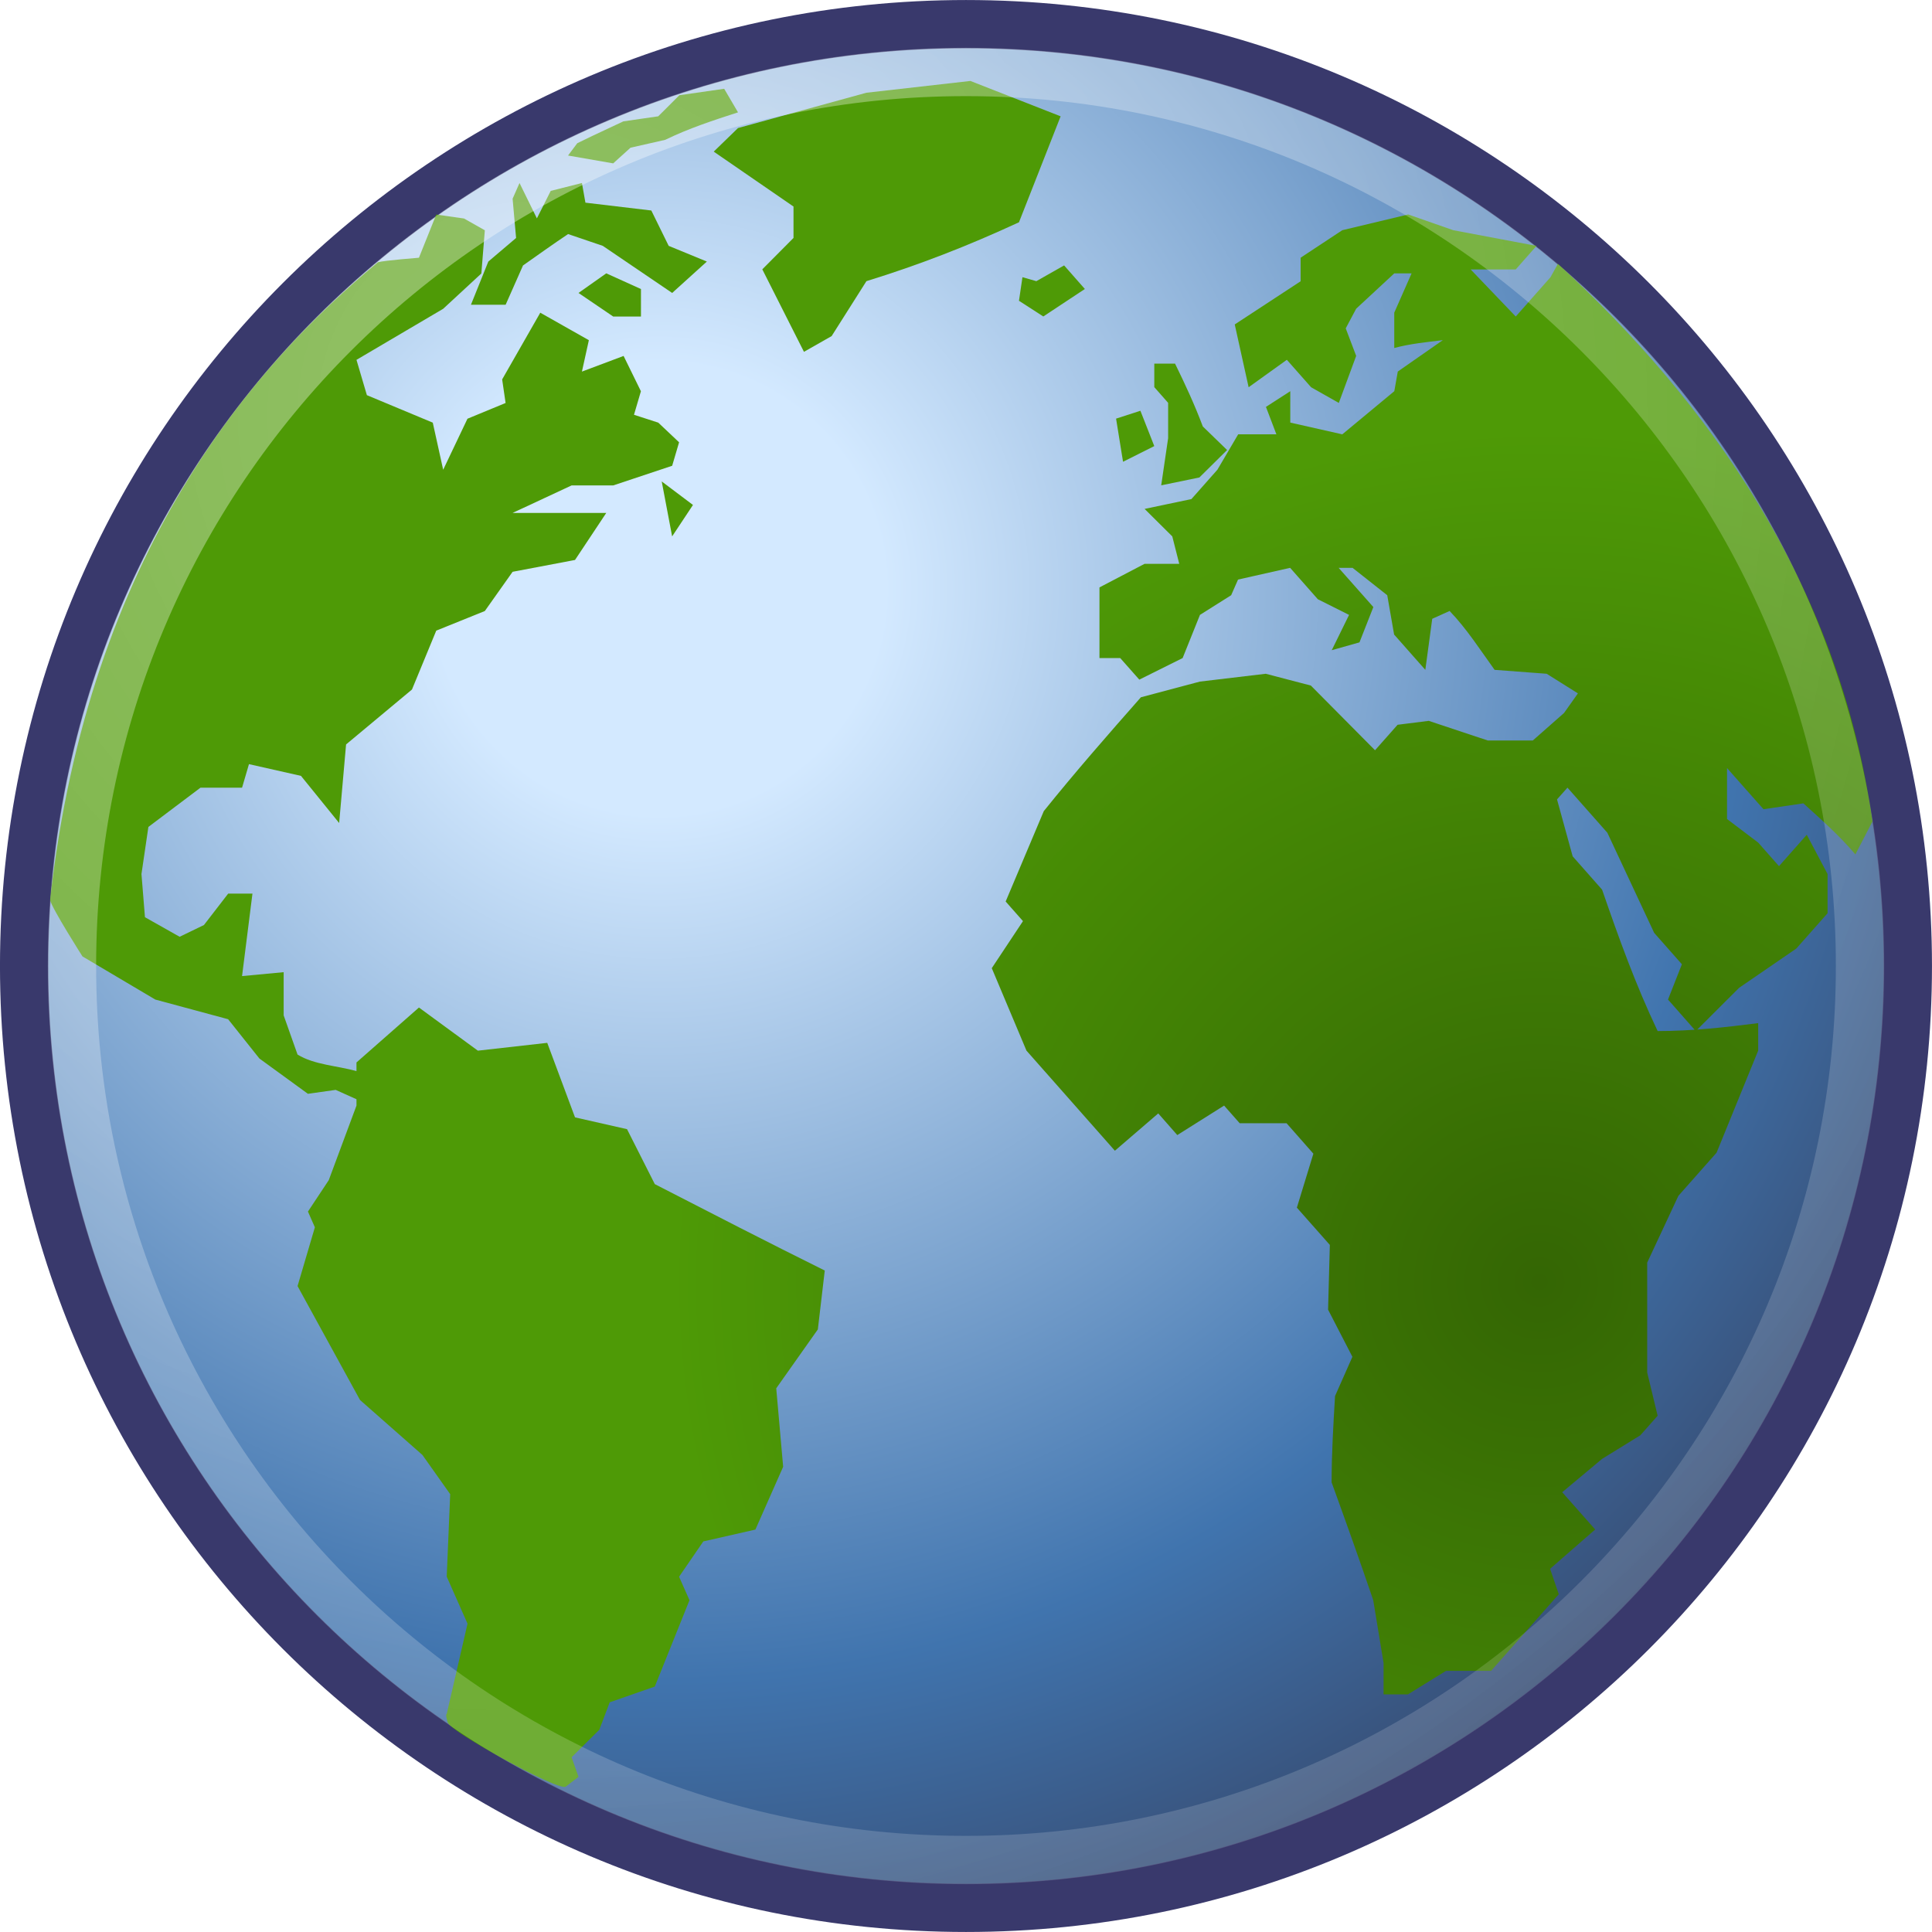
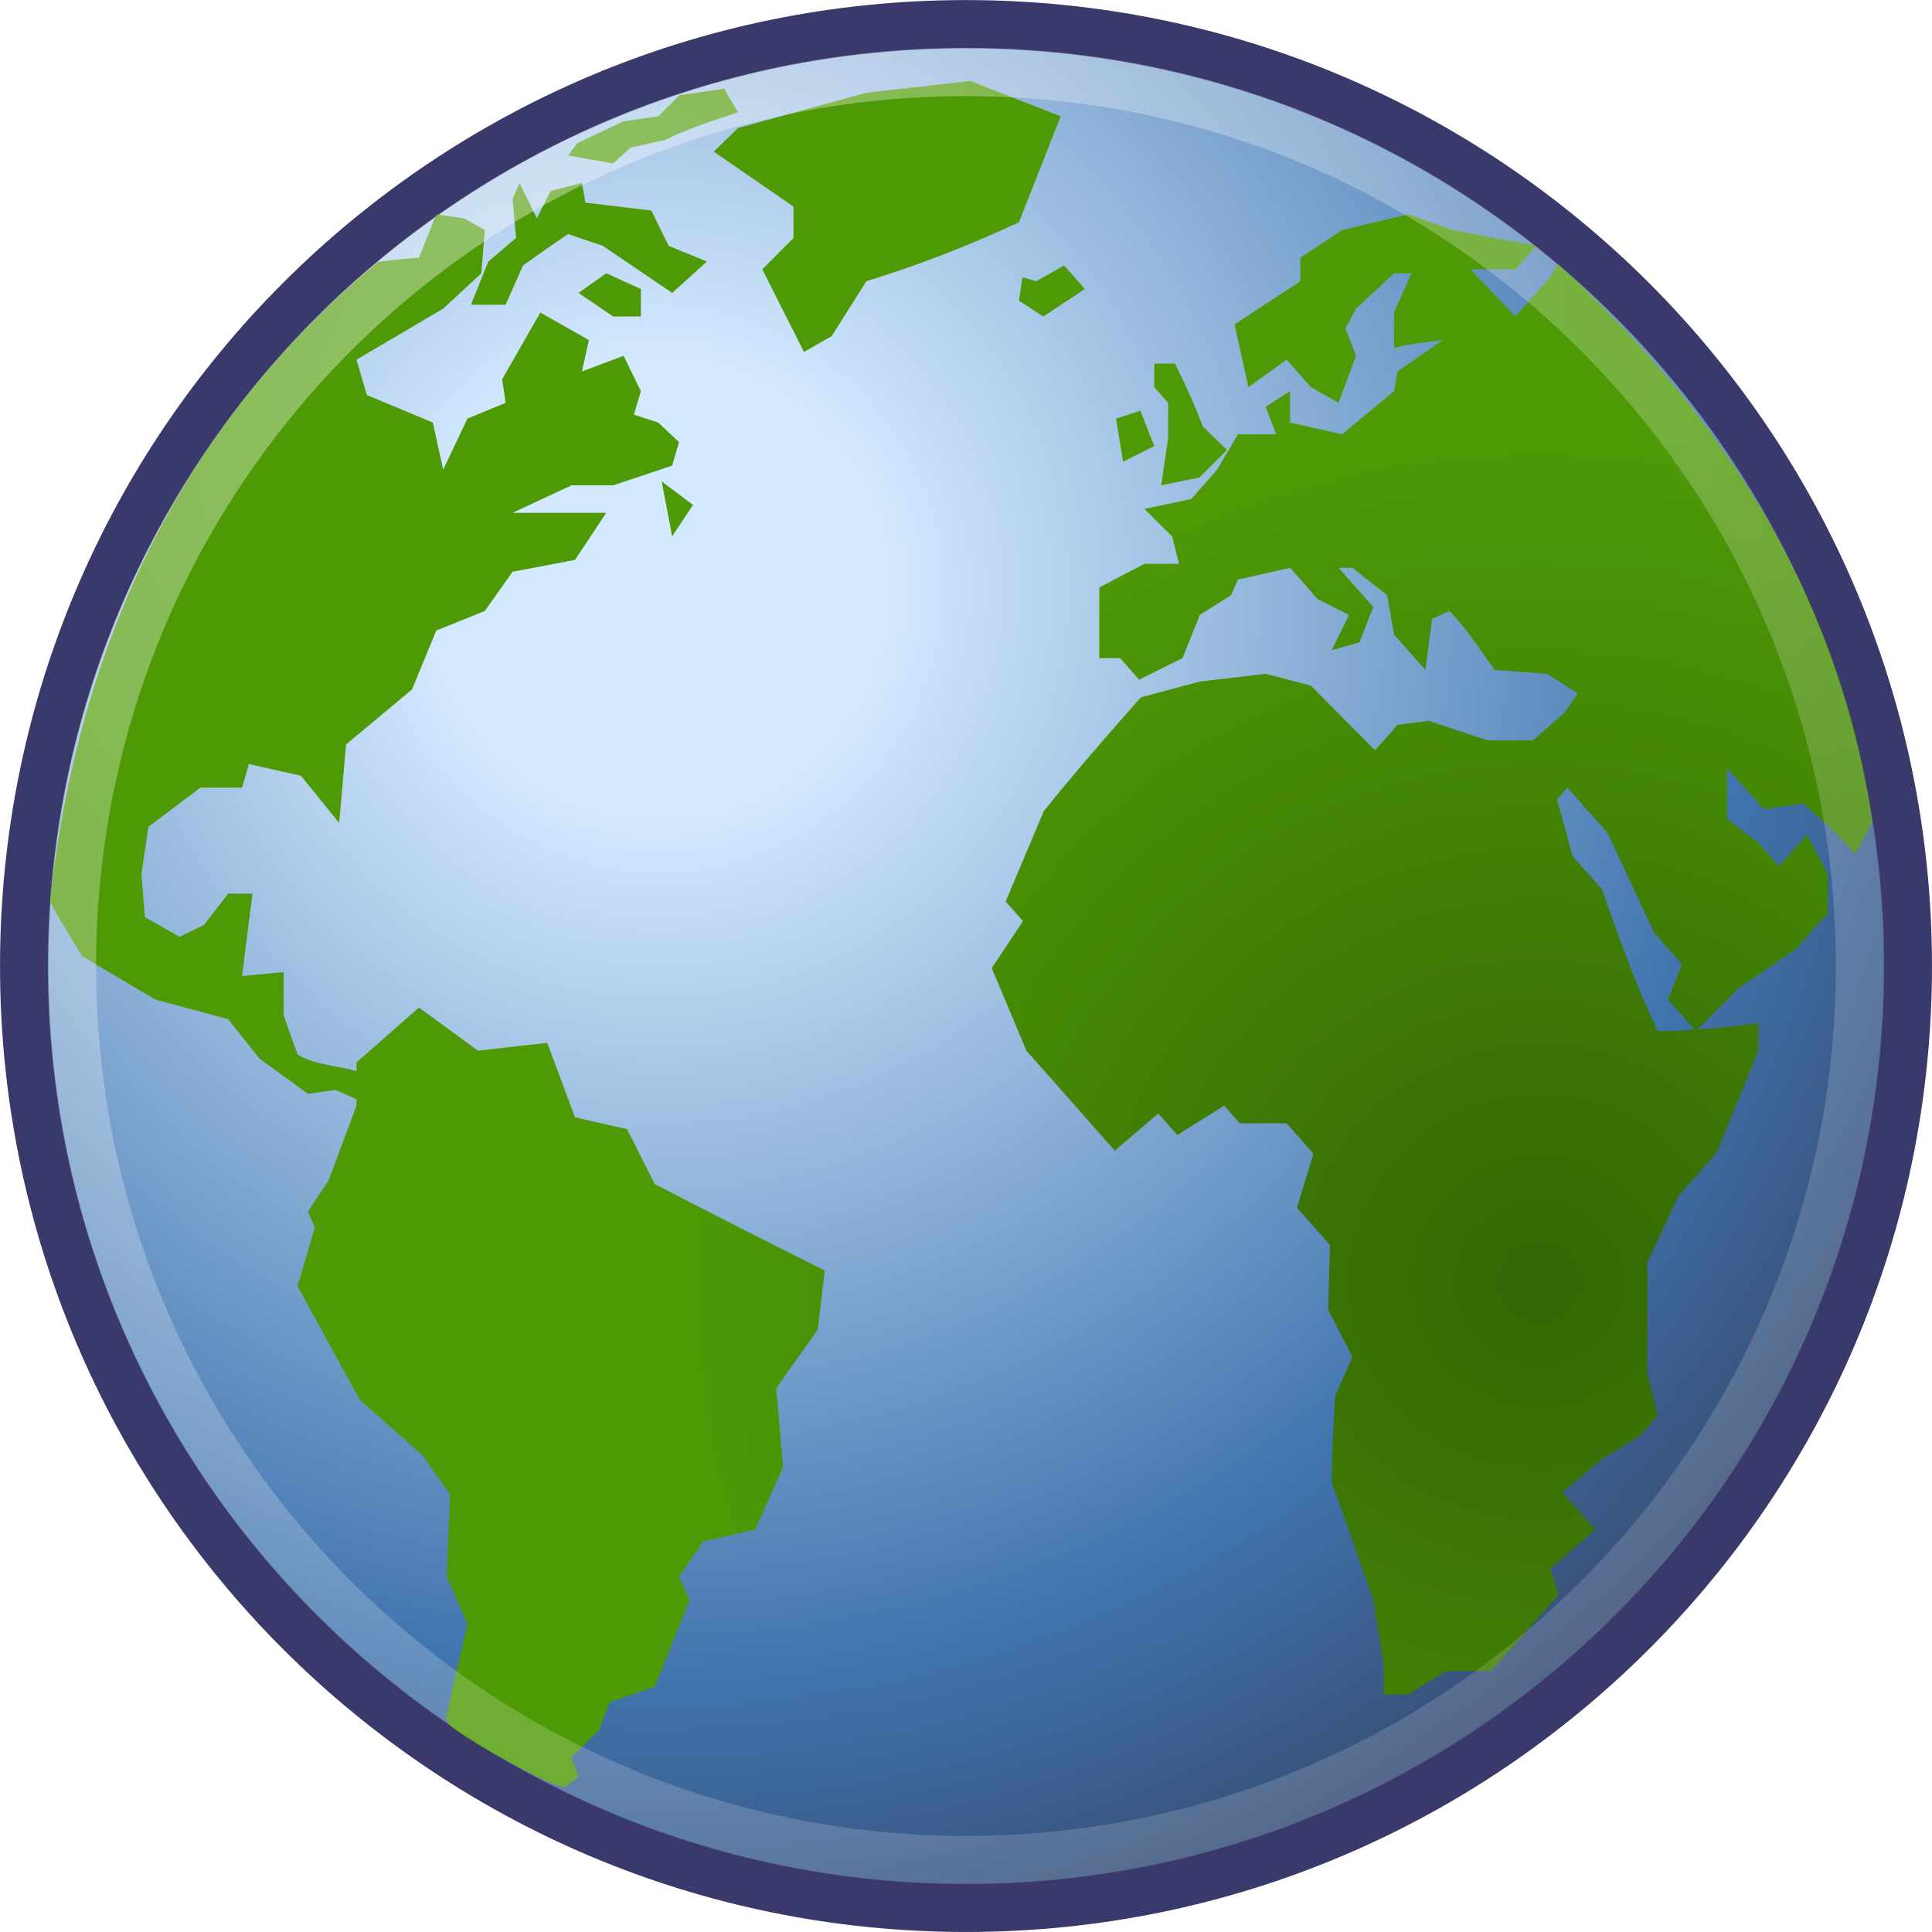
- <svg xmlns="http://www.w3.org/2000/svg" xmlns:xlink="http://www.w3.org/1999/xlink" width="100" height="100" id="svg3440" version="1.1" viewBox="0 0 43 43">
-   <defs id="defs3">
-     <linearGradient id="linearGradient6527">
-       <stop style="stop-color:#346604;stop-opacity:1;" offset="0" id="stop6529" />
-       <stop style="stop-color:#4e9a06;stop-opacity:1;" offset="1" id="stop6531" />
+ <svg xmlns="http://www.w3.org/2000/svg" xmlns:xlink="http://www.w3.org/1999/xlink" width="100" height="100" viewBox="0 0 43 43">
+   <defs>
+     <linearGradient id="f">
+       <stop offset="0" stop-color="#346604" />
+       <stop offset="1" stop-color="#4e9a06" />
    </linearGradient>
-     <linearGradient id="linearGradient6001">
-       <stop style="stop-color:#ffffff;stop-opacity:1;" offset="0" id="stop6003" />
-       <stop style="stop-color:#ffffff;stop-opacity:0;" offset="1" id="stop6005" />
+     <linearGradient id="e">
+       <stop offset="0" stop-color="#fff" />
+       <stop offset="1" stop-color="#fff" stop-opacity="0" />
    </linearGradient>
-     <linearGradient id="linearGradient4825">
-       <stop style="stop-color:#ffffff;stop-opacity:1;" offset="0" id="stop4827" />
-       <stop style="stop-color:#ffffff;stop-opacity:0;" offset="1" id="stop4829" />
+     <linearGradient id="d">
+       <stop offset="0" stop-color="#fff" />
+       <stop offset="1" stop-color="#fff" stop-opacity="0" />
    </linearGradient>
-     <linearGradient id="linearGradient4126">
-       <stop style="stop-color:#ffffff;stop-opacity:1;" offset="0" id="stop4128" />
-       <stop style="stop-color:#ffffff;stop-opacity:0.165;" offset="1" id="stop4130" />
+     <linearGradient id="c">
+       <stop offset="0" stop-color="#fff" />
+       <stop offset="1" stop-color="#fff" stop-opacity=".165" />
    </linearGradient>
-     <linearGradient id="linearGradient4114">
-       <stop style="stop-color:#000000;stop-opacity:1;" offset="0" id="stop4116" />
-       <stop style="stop-color:#000000;stop-opacity:0;" offset="1" id="stop4118" />
+     <linearGradient id="b">
+       <stop offset="0" />
+       <stop offset="1" stop-opacity="0" />
    </linearGradient>
-     <linearGradient id="linearGradient3962">
-       <stop style="stop-color:#d3e9ff;stop-opacity:1;" offset="0" id="stop3964" />
-       <stop style="stop-color:#d3e9ff;stop-opacity:1;" offset="0.155" id="stop4134" />
-       <stop style="stop-color:#4074ae;stop-opacity:1;" offset="0.75" id="stop4346" />
-       <stop style="stop-color:#36486c;stop-opacity:1;" offset="1" id="stop3966" />
+     <linearGradient id="a">
+       <stop offset="0" stop-color="#d3e9ff" />
+       <stop offset=".155" stop-color="#d3e9ff" />
+       <stop offset=".75" stop-color="#4074ae" />
+       <stop offset="1" stop-color="#36486c" />
    </linearGradient>
-     <radialGradient xlink:href="#linearGradient3962" id="radialGradient3968" gradientTransform="matrix(1.081053,0,0,1.081053,-4.810977,-2.889526)" cx="18.248" cy="15.716" fx="18.248" fy="15.716" r="29.993" gradientUnits="userSpaceOnUse" />
-     <radialGradient xlink:href="#linearGradient4114" id="radialGradient4120" gradientTransform="scale(1.64399,0.608276)" cx="15.116" cy="63.965" fx="15.116" fy="63.965" r="12.289" gradientUnits="userSpaceOnUse" />
-     <radialGradient xlink:href="#linearGradient4126" id="radialGradient4132" gradientTransform="matrix(1.081053,0,0,1.081053,-4.810977,-2.889526)" cx="15.601" cy="12.142" fx="15.601" fy="12.142" r="43.527" gradientUnits="userSpaceOnUse" />
-     <radialGradient xlink:href="#linearGradient4825" id="radialGradient5983" gradientUnits="userSpaceOnUse" cx="12.071" cy="12.493" fx="12.071" fy="12.493" r="6.718" />
-     <radialGradient xlink:href="#linearGradient4825" id="radialGradient5985" gradientUnits="userSpaceOnUse" cx="12.071" cy="12.493" fx="12.071" fy="12.493" r="6.718" />
-     <radialGradient xlink:href="#linearGradient4825" id="radialGradient5987" gradientUnits="userSpaceOnUse" cx="12.071" cy="12.493" fx="12.071" fy="12.493" r="6.718" />
-     <radialGradient xlink:href="#linearGradient4825" id="radialGradient5989" gradientUnits="userSpaceOnUse" cx="12.071" cy="12.493" fx="12.071" fy="12.493" r="6.718" />
-     <linearGradient xlink:href="#linearGradient6001" id="linearGradient6007" x1="-25.176" y1="30.057" x2="-22.252" y2="21.042" gradientUnits="userSpaceOnUse" />
-     <linearGradient xlink:href="#linearGradient6001" id="linearGradient6011" gradientUnits="userSpaceOnUse" x1="-25.176" y1="30.057" x2="-22.114" y2="22.662" />
-     <linearGradient xlink:href="#linearGradient6001" id="linearGradient6015" gradientUnits="userSpaceOnUse" x1="-22.823" y1="28.338" x2="-22.114" y2="22.662" />
-     <linearGradient xlink:href="#linearGradient6001" id="linearGradient6019" gradientUnits="userSpaceOnUse" x1="-21.659" y1="15.649" x2="-21.962" y2="21.336" />
-     <radialGradient xlink:href="#linearGradient6527" id="radialGradient6533" cx="37.179" cy="31.097" fx="37.179" fy="31.097" r="19.094" gradientTransform="matrix(0.9529562,-0.02665615,0.02617771,0.9359156,0.6631817,2.179265)" gradientUnits="userSpaceOnUse" />
-     <radialGradient xlink:href="#linearGradient4126-4" id="radialGradient3976" gradientUnits="userSpaceOnUse" gradientTransform="matrix(1,0,0,0.5,0,20)" cx="23.857" cy="40" fx="23.857" fy="40" r="17.143" />
-     <linearGradient id="linearGradient4126-4">
-       <stop id="stop4128-3" offset="0" style="stop-color:#000000;stop-opacity:1;" />
-       <stop id="stop4130-7" offset="1" style="stop-color:#000000;stop-opacity:0;" />
+     <radialGradient xlink:href="#a" id="h" gradientTransform="matrix(1.08105 0 0 1.08105 -4.811 -2.89)" cx="18.248" cy="15.716" fx="18.248" fy="15.716" r="29.993" gradientUnits="userSpaceOnUse" />
+     <radialGradient xlink:href="#c" id="X" gradientTransform="matrix(1.08105 0 0 1.08105 -4.811 -2.89)" cx="15.601" cy="12.142" fx="15.601" fy="12.142" r="43.527" gradientUnits="userSpaceOnUse" />
+     <radialGradient xlink:href="#f" id="i" cx="37.179" cy="31.097" fx="37.179" fy="31.097" r="19.094" gradientTransform="matrix(.95296 -.02666 .02618 .93592 .663 2.18)" gradientUnits="userSpaceOnUse" />
+     <linearGradient id="g">
+       <stop offset="0" />
+       <stop offset="1" stop-opacity="0" />
    </linearGradient>
-     <radialGradient xlink:href="#linearGradient6527" id="radialGradient6405" gradientUnits="userSpaceOnUse" gradientTransform="matrix(0.9529562,-0.02665615,0.02617771,0.9359156,0.6631817,2.179265)" cx="37.179" cy="31.097" fx="37.179" fy="31.097" r="19.094" />
-     <radialGradient xlink:href="#linearGradient6527" id="radialGradient6407" gradientUnits="userSpaceOnUse" gradientTransform="matrix(0.9529562,-0.02665615,0.02617771,0.9359156,0.6631817,2.179265)" cx="37.179" cy="31.097" fx="37.179" fy="31.097" r="19.094" />
-     <radialGradient xlink:href="#linearGradient6527" id="radialGradient6409" gradientUnits="userSpaceOnUse" gradientTransform="matrix(0.9529562,-0.02665615,0.02617771,0.9359156,0.6631817,2.179265)" cx="37.179" cy="31.097" fx="37.179" fy="31.097" r="19.094" />
-     <radialGradient xlink:href="#linearGradient6527" id="radialGradient6411" gradientUnits="userSpaceOnUse" gradientTransform="matrix(0.9529562,-0.02665615,0.02617771,0.9359156,0.6631817,2.179265)" cx="37.179" cy="31.097" fx="37.179" fy="31.097" r="19.094" />
-     <radialGradient xlink:href="#linearGradient6527" id="radialGradient6413" gradientUnits="userSpaceOnUse" gradientTransform="matrix(0.9529562,-0.02665615,0.02617771,0.9359156,0.6631817,2.179265)" cx="37.179" cy="31.097" fx="37.179" fy="31.097" r="19.094" />
-     <radialGradient xlink:href="#linearGradient6527" id="radialGradient6415" gradientUnits="userSpaceOnUse" gradientTransform="matrix(0.9529562,-0.02665615,0.02617771,0.9359156,0.6631817,2.179265)" cx="37.179" cy="31.097" fx="37.179" fy="31.097" r="19.094" />
-     <radialGradient xlink:href="#linearGradient6527" id="radialGradient6417" gradientUnits="userSpaceOnUse" gradientTransform="matrix(0.9529562,-0.02665615,0.02617771,0.9359156,0.6631817,2.179265)" cx="37.179" cy="31.097" fx="37.179" fy="31.097" r="19.094" />
-     <radialGradient xlink:href="#linearGradient6527" id="radialGradient6419" gradientUnits="userSpaceOnUse" gradientTransform="matrix(0.9529562,-0.02665615,0.02617771,0.9359156,0.6631817,2.179265)" cx="37.179" cy="31.097" fx="37.179" fy="31.097" r="19.094" />
-     <radialGradient xlink:href="#linearGradient6527" id="radialGradient6421" gradientUnits="userSpaceOnUse" gradientTransform="matrix(0.9529562,-0.02665615,0.02617771,0.9359156,0.6631817,2.179265)" cx="37.179" cy="31.097" fx="37.179" fy="31.097" r="19.094" />
-     <radialGradient xlink:href="#linearGradient6527" id="radialGradient6423" gradientUnits="userSpaceOnUse" gradientTransform="matrix(0.9529562,-0.02665615,0.02617771,0.9359156,0.6631817,2.179265)" cx="37.179" cy="31.097" fx="37.179" fy="31.097" r="19.094" />
-     <radialGradient xlink:href="#linearGradient6527" id="radialGradient6425" gradientUnits="userSpaceOnUse" gradientTransform="matrix(0.9529562,-0.02665615,0.02617771,0.9359156,0.6631817,2.179265)" cx="37.179" cy="31.097" fx="37.179" fy="31.097" r="19.094" />
-     <radialGradient xlink:href="#linearGradient6527" id="radialGradient6427" gradientUnits="userSpaceOnUse" gradientTransform="matrix(0.9529562,-0.02665615,0.02617771,0.9359156,0.6631817,2.179265)" cx="37.179" cy="31.097" fx="37.179" fy="31.097" r="19.094" />
-     <radialGradient xlink:href="#linearGradient6527" id="radialGradient6429" gradientUnits="userSpaceOnUse" gradientTransform="matrix(0.9529562,-0.02665615,0.02617771,0.9359156,0.6631817,2.179265)" cx="37.179" cy="31.097" fx="37.179" fy="31.097" r="19.094" />
-     <radialGradient xlink:href="#linearGradient6527" id="radialGradient6431" gradientUnits="userSpaceOnUse" gradientTransform="matrix(0.9529562,-0.02665615,0.02617771,0.9359156,0.6631817,2.179265)" cx="37.179" cy="31.097" fx="37.179" fy="31.097" r="19.094" />
-     <radialGradient xlink:href="#linearGradient6527" id="radialGradient6433" gradientUnits="userSpaceOnUse" gradientTransform="matrix(0.9529562,-0.02665615,0.02617771,0.9359156,0.6631817,2.179265)" cx="37.179" cy="31.097" fx="37.179" fy="31.097" r="19.094" />
-     <radialGradient xlink:href="#linearGradient6527" id="radialGradient6435" gradientUnits="userSpaceOnUse" gradientTransform="matrix(0.9529562,-0.02665615,0.02617771,0.9359156,0.6631817,2.179265)" cx="37.179" cy="31.097" fx="37.179" fy="31.097" r="19.094" />
-     <radialGradient xlink:href="#linearGradient6527" id="radialGradient6437" gradientUnits="userSpaceOnUse" gradientTransform="matrix(0.9529562,-0.02665615,0.02617771,0.9359156,0.6631817,2.179265)" cx="37.179" cy="31.097" fx="37.179" fy="31.097" r="19.094" />
-     <radialGradient xlink:href="#linearGradient6527" id="radialGradient6439" gradientUnits="userSpaceOnUse" gradientTransform="matrix(0.9529562,-0.02665615,0.02617771,0.9359156,0.6631817,2.179265)" cx="37.179" cy="31.097" fx="37.179" fy="31.097" r="19.094" />
-     <radialGradient xlink:href="#linearGradient6527" id="radialGradient6441" gradientUnits="userSpaceOnUse" gradientTransform="matrix(0.9529562,-0.02665615,0.02617771,0.9359156,0.6631817,2.179265)" cx="37.179" cy="31.097" fx="37.179" fy="31.097" r="19.094" />
-     <radialGradient xlink:href="#linearGradient6527" id="radialGradient6443" gradientUnits="userSpaceOnUse" gradientTransform="matrix(0.9529562,-0.02665615,0.02617771,0.9359156,0.6631817,2.179265)" cx="37.179" cy="31.097" fx="37.179" fy="31.097" r="19.094" />
-     <radialGradient xlink:href="#linearGradient6527" id="radialGradient6445" gradientUnits="userSpaceOnUse" gradientTransform="matrix(0.9529562,-0.02665615,0.02617771,0.9359156,0.6631817,2.179265)" cx="37.179" cy="31.097" fx="37.179" fy="31.097" r="19.094" />
-     <radialGradient xlink:href="#linearGradient6527" id="radialGradient6447" gradientUnits="userSpaceOnUse" gradientTransform="matrix(0.9529562,-0.02665615,0.02617771,0.9359156,0.6631817,2.179265)" cx="37.179" cy="31.097" fx="37.179" fy="31.097" r="19.094" />
-     <radialGradient xlink:href="#linearGradient6527" id="radialGradient6449" gradientUnits="userSpaceOnUse" gradientTransform="matrix(0.9529562,-0.02665615,0.02617771,0.9359156,0.6631817,2.179265)" cx="37.179" cy="31.097" fx="37.179" fy="31.097" r="19.094" />
-     <radialGradient xlink:href="#linearGradient6527" id="radialGradient6451" gradientUnits="userSpaceOnUse" gradientTransform="matrix(0.9529562,-0.02665615,0.02617771,0.9359156,0.6631817,2.179265)" cx="37.179" cy="31.097" fx="37.179" fy="31.097" r="19.094" />
-     <radialGradient xlink:href="#linearGradient6527" id="radialGradient6453" gradientUnits="userSpaceOnUse" gradientTransform="matrix(0.9529562,-0.02665615,0.02617771,0.9359156,0.6631817,2.179265)" cx="37.179" cy="31.097" fx="37.179" fy="31.097" r="19.094" />
-     <radialGradient xlink:href="#linearGradient6527" id="radialGradient6455" gradientUnits="userSpaceOnUse" gradientTransform="matrix(0.9529562,-0.02665615,0.02617771,0.9359156,0.6631817,2.179265)" cx="37.179" cy="31.097" fx="37.179" fy="31.097" r="19.094" />
-     <radialGradient xlink:href="#linearGradient6527" id="radialGradient6457" gradientUnits="userSpaceOnUse" gradientTransform="matrix(0.9529562,-0.02665615,0.02617771,0.9359156,0.6631817,2.179265)" cx="37.179" cy="31.097" fx="37.179" fy="31.097" r="19.094" />
-     <radialGradient xlink:href="#linearGradient6527" id="radialGradient6459" gradientUnits="userSpaceOnUse" gradientTransform="matrix(0.9529562,-0.02665615,0.02617771,0.9359156,0.6631817,2.179265)" cx="37.179" cy="31.097" fx="37.179" fy="31.097" r="19.094" />
-     <radialGradient xlink:href="#linearGradient6527" id="radialGradient6461" gradientUnits="userSpaceOnUse" gradientTransform="matrix(0.9529562,-0.02665615,0.02617771,0.9359156,0.6631817,2.179265)" cx="37.179" cy="31.097" fx="37.179" fy="31.097" r="19.094" />
-     <radialGradient xlink:href="#linearGradient6527" id="radialGradient6463" gradientUnits="userSpaceOnUse" gradientTransform="matrix(0.9529562,-0.02665615,0.02617771,0.9359156,0.6631817,2.179265)" cx="37.179" cy="31.097" fx="37.179" fy="31.097" r="19.094" />
-     <radialGradient xlink:href="#linearGradient6527" id="radialGradient6465" gradientUnits="userSpaceOnUse" gradientTransform="matrix(0.9529562,-0.02665615,0.02617771,0.9359156,0.6631817,2.179265)" cx="37.179" cy="31.097" fx="37.179" fy="31.097" r="19.094" />
-     <radialGradient xlink:href="#linearGradient6527" id="radialGradient6467" gradientUnits="userSpaceOnUse" gradientTransform="matrix(0.9529562,-0.02665615,0.02617771,0.9359156,0.6631817,2.179265)" cx="37.179" cy="31.097" fx="37.179" fy="31.097" r="19.094" />
-     <radialGradient xlink:href="#linearGradient6527" id="radialGradient6469" gradientUnits="userSpaceOnUse" gradientTransform="matrix(0.9529562,-0.02665615,0.02617771,0.9359156,0.6631817,2.179265)" cx="37.179" cy="31.097" fx="37.179" fy="31.097" r="19.094" />
-     <radialGradient xlink:href="#linearGradient6527" id="radialGradient6471" gradientUnits="userSpaceOnUse" gradientTransform="matrix(0.9529562,-0.02665615,0.02617771,0.9359156,0.6631817,2.179265)" cx="37.179" cy="31.097" fx="37.179" fy="31.097" r="19.094" />
-     <radialGradient xlink:href="#linearGradient6527" id="radialGradient6473" gradientUnits="userSpaceOnUse" gradientTransform="matrix(0.9529562,-0.02665615,0.02617771,0.9359156,0.6631817,2.179265)" cx="37.179" cy="31.097" fx="37.179" fy="31.097" r="19.094" />
-     <radialGradient xlink:href="#linearGradient6527" id="radialGradient6475" gradientUnits="userSpaceOnUse" gradientTransform="matrix(0.9529562,-0.02665615,0.02617771,0.9359156,0.6631817,2.179265)" cx="37.179" cy="31.097" fx="37.179" fy="31.097" r="19.094" />
-     <radialGradient xlink:href="#linearGradient6527" id="radialGradient6477" gradientUnits="userSpaceOnUse" gradientTransform="matrix(0.9529562,-0.02665615,0.02617771,0.9359156,0.6631817,2.179265)" cx="37.179" cy="31.097" fx="37.179" fy="31.097" r="19.094" />
-     <radialGradient xlink:href="#linearGradient6527" id="radialGradient6479" gradientUnits="userSpaceOnUse" gradientTransform="matrix(0.9529562,-0.02665615,0.02617771,0.9359156,0.6631817,2.179265)" cx="37.179" cy="31.097" fx="37.179" fy="31.097" r="19.094" />
-     <radialGradient xlink:href="#linearGradient6527" id="radialGradient6481" gradientUnits="userSpaceOnUse" gradientTransform="matrix(0.9529562,-0.02665615,0.02617771,0.9359156,0.6631817,2.179265)" cx="37.179" cy="31.097" fx="37.179" fy="31.097" r="19.094" />
-     <radialGradient xlink:href="#linearGradient6527" id="radialGradient6483" gradientUnits="userSpaceOnUse" gradientTransform="matrix(0.9529562,-0.02665615,0.02617771,0.9359156,0.6631817,2.179265)" cx="37.179" cy="31.097" fx="37.179" fy="31.097" r="19.094" />
+     <radialGradient xlink:href="#f" id="l" gradientUnits="userSpaceOnUse" gradientTransform="matrix(.95296 -.02666 .02618 .93592 .663 2.18)" cx="37.179" cy="31.097" fx="37.179" fy="31.097" r="19.094" />
+     <radialGradient xlink:href="#f" id="k" gradientUnits="userSpaceOnUse" gradientTransform="matrix(.95296 -.02666 .02618 .93592 .663 2.18)" cx="37.179" cy="31.097" fx="37.179" fy="31.097" r="19.094" />
+     <radialGradient xlink:href="#f" id="j" gradientUnits="userSpaceOnUse" gradientTransform="matrix(.95296 -.02666 .02618 .93592 .663 2.18)" cx="37.179" cy="31.097" fx="37.179" fy="31.097" r="19.094" />
+     <radialGradient xlink:href="#f" id="o" gradientUnits="userSpaceOnUse" gradientTransform="matrix(.95296 -.02666 .02618 .93592 .663 2.18)" cx="37.179" cy="31.097" fx="37.179" fy="31.097" r="19.094" />
+     <radialGradient xlink:href="#f" id="n" gradientUnits="userSpaceOnUse" gradientTransform="matrix(.95296 -.02666 .02618 .93592 .663 2.18)" cx="37.179" cy="31.097" fx="37.179" fy="31.097" r="19.094" />
+     <radialGradient xlink:href="#f" id="m" gradientUnits="userSpaceOnUse" gradientTransform="matrix(.95296 -.02666 .02618 .93592 .663 2.18)" cx="37.179" cy="31.097" fx="37.179" fy="31.097" r="19.094" />
+     <radialGradient xlink:href="#f" id="r" gradientUnits="userSpaceOnUse" gradientTransform="matrix(.95296 -.02666 .02618 .93592 .663 2.18)" cx="37.179" cy="31.097" fx="37.179" fy="31.097" r="19.094" />
+     <radialGradient xlink:href="#f" id="q" gradientUnits="userSpaceOnUse" gradientTransform="matrix(.95296 -.02666 .02618 .93592 .663 2.18)" cx="37.179" cy="31.097" fx="37.179" fy="31.097" r="19.094" />
+     <radialGradient xlink:href="#f" id="p" gradientUnits="userSpaceOnUse" gradientTransform="matrix(.95296 -.02666 .02618 .93592 .663 2.18)" cx="37.179" cy="31.097" fx="37.179" fy="31.097" r="19.094" />
+     <radialGradient xlink:href="#f" id="u" gradientUnits="userSpaceOnUse" gradientTransform="matrix(.95296 -.02666 .02618 .93592 .663 2.18)" cx="37.179" cy="31.097" fx="37.179" fy="31.097" r="19.094" />
+     <radialGradient xlink:href="#f" id="t" gradientUnits="userSpaceOnUse" gradientTransform="matrix(.95296 -.02666 .02618 .93592 .663 2.18)" cx="37.179" cy="31.097" fx="37.179" fy="31.097" r="19.094" />
+     <radialGradient xlink:href="#f" id="s" gradientUnits="userSpaceOnUse" gradientTransform="matrix(.95296 -.02666 .02618 .93592 .663 2.18)" cx="37.179" cy="31.097" fx="37.179" fy="31.097" r="19.094" />
+     <radialGradient xlink:href="#f" id="x" gradientUnits="userSpaceOnUse" gradientTransform="matrix(.95296 -.02666 .02618 .93592 .663 2.18)" cx="37.179" cy="31.097" fx="37.179" fy="31.097" r="19.094" />
+     <radialGradient xlink:href="#f" id="w" gradientUnits="userSpaceOnUse" gradientTransform="matrix(.95296 -.02666 .02618 .93592 .663 2.18)" cx="37.179" cy="31.097" fx="37.179" fy="31.097" r="19.094" />
+     <radialGradient xlink:href="#f" id="v" gradientUnits="userSpaceOnUse" gradientTransform="matrix(.95296 -.02666 .02618 .93592 .663 2.18)" cx="37.179" cy="31.097" fx="37.179" fy="31.097" r="19.094" />
+     <radialGradient xlink:href="#f" id="A" gradientUnits="userSpaceOnUse" gradientTransform="matrix(.95296 -.02666 .02618 .93592 .663 2.18)" cx="37.179" cy="31.097" fx="37.179" fy="31.097" r="19.094" />
+     <radialGradient xlink:href="#f" id="z" gradientUnits="userSpaceOnUse" gradientTransform="matrix(.95296 -.02666 .02618 .93592 .663 2.18)" cx="37.179" cy="31.097" fx="37.179" fy="31.097" r="19.094" />
+     <radialGradient xlink:href="#f" id="y" gradientUnits="userSpaceOnUse" gradientTransform="matrix(.95296 -.02666 .02618 .93592 .663 2.18)" cx="37.179" cy="31.097" fx="37.179" fy="31.097" r="19.094" />
+     <radialGradient xlink:href="#f" id="D" gradientUnits="userSpaceOnUse" gradientTransform="matrix(.95296 -.02666 .02618 .93592 .663 2.18)" cx="37.179" cy="31.097" fx="37.179" fy="31.097" r="19.094" />
+     <radialGradient xlink:href="#f" id="C" gradientUnits="userSpaceOnUse" gradientTransform="matrix(.95296 -.02666 .02618 .93592 .663 2.18)" cx="37.179" cy="31.097" fx="37.179" fy="31.097" r="19.094" />
+     <radialGradient xlink:href="#f" id="B" gradientUnits="userSpaceOnUse" gradientTransform="matrix(.95296 -.02666 .02618 .93592 .663 2.18)" cx="37.179" cy="31.097" fx="37.179" fy="31.097" r="19.094" />
+     <radialGradient xlink:href="#f" id="G" gradientUnits="userSpaceOnUse" gradientTransform="matrix(.95296 -.02666 .02618 .93592 .663 2.18)" cx="37.179" cy="31.097" fx="37.179" fy="31.097" r="19.094" />
+     <radialGradient xlink:href="#f" id="F" gradientUnits="userSpaceOnUse" gradientTransform="matrix(.95296 -.02666 .02618 .93592 .663 2.18)" cx="37.179" cy="31.097" fx="37.179" fy="31.097" r="19.094" />
+     <radialGradient xlink:href="#f" id="E" gradientUnits="userSpaceOnUse" gradientTransform="matrix(.95296 -.02666 .02618 .93592 .663 2.18)" cx="37.179" cy="31.097" fx="37.179" fy="31.097" r="19.094" />
+     <radialGradient xlink:href="#f" id="J" gradientUnits="userSpaceOnUse" gradientTransform="matrix(.95296 -.02666 .02618 .93592 .663 2.18)" cx="37.179" cy="31.097" fx="37.179" fy="31.097" r="19.094" />
+     <radialGradient xlink:href="#f" id="I" gradientUnits="userSpaceOnUse" gradientTransform="matrix(.95296 -.02666 .02618 .93592 .663 2.18)" cx="37.179" cy="31.097" fx="37.179" fy="31.097" r="19.094" />
+     <radialGradient xlink:href="#f" id="L" gradientUnits="userSpaceOnUse" gradientTransform="matrix(.95296 -.02666 .02618 .93592 .663 2.18)" cx="37.179" cy="31.097" fx="37.179" fy="31.097" r="19.094" />
+     <radialGradient xlink:href="#f" id="K" gradientUnits="userSpaceOnUse" gradientTransform="matrix(.95296 -.02666 .02618 .93592 .663 2.18)" cx="37.179" cy="31.097" fx="37.179" fy="31.097" r="19.094" />
+     <radialGradient xlink:href="#f" id="H" gradientUnits="userSpaceOnUse" gradientTransform="matrix(.95296 -.02666 .02618 .93592 .663 2.18)" cx="37.179" cy="31.097" fx="37.179" fy="31.097" r="19.094" />
+     <radialGradient xlink:href="#f" id="O" gradientUnits="userSpaceOnUse" gradientTransform="matrix(.95296 -.02666 .02618 .93592 .663 2.18)" cx="37.179" cy="31.097" fx="37.179" fy="31.097" r="19.094" />
+     <radialGradient xlink:href="#f" id="N" gradientUnits="userSpaceOnUse" gradientTransform="matrix(.95296 -.02666 .02618 .93592 .663 2.18)" cx="37.179" cy="31.097" fx="37.179" fy="31.097" r="19.094" />
+     <radialGradient xlink:href="#f" id="Q" gradientUnits="userSpaceOnUse" gradientTransform="matrix(.95296 -.02666 .02618 .93592 .663 2.18)" cx="37.179" cy="31.097" fx="37.179" fy="31.097" r="19.094" />
+     <radialGradient xlink:href="#f" id="P" gradientUnits="userSpaceOnUse" gradientTransform="matrix(.95296 -.02666 .02618 .93592 .663 2.18)" cx="37.179" cy="31.097" fx="37.179" fy="31.097" r="19.094" />
+     <radialGradient xlink:href="#f" id="M" gradientUnits="userSpaceOnUse" gradientTransform="matrix(.95296 -.02666 .02618 .93592 .663 2.18)" cx="37.179" cy="31.097" fx="37.179" fy="31.097" r="19.094" />
+     <radialGradient xlink:href="#f" id="T" gradientUnits="userSpaceOnUse" gradientTransform="matrix(.95296 -.02666 .02618 .93592 .663 2.18)" cx="37.179" cy="31.097" fx="37.179" fy="31.097" r="19.094" />
+     <radialGradient xlink:href="#f" id="S" gradientUnits="userSpaceOnUse" gradientTransform="matrix(.95296 -.02666 .02618 .93592 .663 2.18)" cx="37.179" cy="31.097" fx="37.179" fy="31.097" r="19.094" />
+     <radialGradient xlink:href="#f" id="R" gradientUnits="userSpaceOnUse" gradientTransform="matrix(.95296 -.02666 .02618 .93592 .663 2.18)" cx="37.179" cy="31.097" fx="37.179" fy="31.097" r="19.094" />
+     <radialGradient xlink:href="#f" id="W" gradientUnits="userSpaceOnUse" gradientTransform="matrix(.95296 -.02666 .02618 .93592 .663 2.18)" cx="37.179" cy="31.097" fx="37.179" fy="31.097" r="19.094" />
+     <radialGradient xlink:href="#f" id="V" gradientUnits="userSpaceOnUse" gradientTransform="matrix(.95296 -.02666 .02618 .93592 .663 2.18)" cx="37.179" cy="31.097" fx="37.179" fy="31.097" r="19.094" />
+     <radialGradient xlink:href="#f" id="U" gradientUnits="userSpaceOnUse" gradientTransform="matrix(.95296 -.02666 .02618 .93592 .663 2.18)" cx="37.179" cy="31.097" fx="37.179" fy="31.097" r="19.094" />
  </defs>
-   <g id="layer1" transform="translate(-0.25,-1)">
-     <path style="fill:url(#radialGradient3968);fill-opacity:1;fill-rule:nonzero;stroke:#39396c;stroke-width:1.075;stroke-miterlimit:4;stroke-opacity:1" d="m 42.712,22.499 c 0,11.578 -9.386,20.963 -20.962,20.963 C 10.173,43.462 0.787,34.077 0.787,22.499 0.787,10.922 10.173,1.538 21.75,1.538 c 11.576,0 20.962,9.385 20.962,20.962 l 0,0 z" id="path3214" />
-     <g id="g4136" style="fill:url(#radialGradient6533);fill-opacity:1;fill-rule:nonzero;stroke:none" transform="matrix(1.062007,0,0,1.061983,-4.680083,-2.637736)">
-       <g id="g4138" style="fill:url(#radialGradient6409);fill-opacity:1">
-         <g id="g4142" style="fill:url(#radialGradient6407);fill-opacity:1">
-           <path d="M 43.88,20.648 43.526,21.332 c -0.334,-0.394 -0.709,-0.725 -1.09,-1.07 l -0.836,0.123 -0.764,-0.863 0,1.068 0.654,0.495 0.435,0.493 0.582,-0.658 c 0.146,0.274 0.291,0.549 0.436,0.823 l 0,0.822 -0.655,0.74 -1.199,0.823 -0.908,0.906 -0.582,-0.66 0.291,-0.74 -0.581,-0.658 -0.981,-2.098 -0.836,-0.945 -0.219,0.246 0.328,1.193 0.617,0.699 c 0.352,1.018 0.701,1.99 1.164,2.963 0.718,0 1.395,-0.076 2.107,-0.166 l 0,0.576 -0.872,2.139 -0.8,0.904 -0.654,1.4 c 0,0.768 0,1.535 0,2.303 l 0.219,0.906 -0.363,0.41 -0.801,0.494 -0.836,0.699 0.691,0.781 -0.945,0.824 0.182,0.533 -1.418,1.605 -0.944,0 -0.8,0.494 -0.51,0 0,-0.658 -0.217,-1.318 c -0.281,-0.826 -0.574,-1.647 -0.872,-2.467 0,-0.606 0.036,-1.205 0.072,-1.81 l 0.364,-0.822 -0.51,-0.988 0.037,-1.357 -0.691,-0.781 0.346,-1.131 -0.562,-0.638 -0.982,0 -0.327,-0.37 -0.981,0.618 -0.399,-0.454 -0.909,0.782 c -0.617,-0.7 -1.235,-1.399 -1.853,-2.098 l -0.727,-1.728 0.654,-0.986 -0.363,-0.411 0.799,-1.894 c 0.656,-0.816 1.342,-1.6 2.035,-2.386 l 1.236,-0.329 1.381,-0.164 0.945,0.247 1.345,1.356 0.473,-0.534 0.653,-0.082 1.236,0.411 0.945,0 0.654,-0.576 0.291,-0.411 -0.655,-0.411 -1.091,-0.082 c -0.303,-0.42 -0.584,-0.861 -0.943,-1.234 l -0.364,0.164 -0.145,1.07 -0.654,-0.74 -0.144,-0.824 -0.727,-0.574 -0.292,0 0.728,0.822 -0.291,0.74 -0.581,0.164 0.363,-0.74 -0.655,-0.328 -0.58,-0.658 -1.092,0.246 -0.144,0.328 -0.654,0.412 -0.363,0.905 -0.908,0.452 -0.4,-0.452 -0.435,0 0,-1.481 0.945,-0.494 0.727,0 -0.146,-0.575 -0.58,-0.576 0.981,-0.206 0.545,-0.616 0.435,-0.741 0.801,0 -0.219,-0.575 0.51,-0.329 0,0.658 1.09,0.246 1.09,-0.904 0.073,-0.412 0.944,-0.658 c -0.342,0.043 -0.684,0.074 -1.018,0.165 l 0,-0.741 0.363,-0.823 -0.363,0 -0.798,0.74 -0.219,0.412 0.219,0.577 -0.364,0.986 -0.581,-0.329 -0.508,-0.575 -0.801,0.575 -0.291,-1.316 1.381,-0.905 0,-0.494 0.873,-0.576 1.381,-0.33 0.945,0.33 1.744,0.329 -0.435,0.493 -0.945,0 0.945,0.987 0.727,-0.822 0.157,-0.282 c 3.13,2.869 5.879,6.665 6.593,11.694 z" id="path4144" style="fill:url(#radialGradient6405);fill-opacity:1" />
-         </g>
-       </g>
-       <g id="g4146" style="fill:url(#radialGradient6415);fill-opacity:1">
-         <g id="g4150" style="fill:url(#radialGradient6413);fill-opacity:1">
-           <path d="m 26.07,9.236 -0.073,0.493 0.51,0.329 0.871,-0.576 -0.435,-0.494 -0.582,0.33 -0.29,-0.083" id="path4152" style="fill:url(#radialGradient6411);fill-opacity:1" />
-         </g>
-       </g>
-       <g id="g4154" style="fill:url(#radialGradient6421);fill-opacity:1">
-         <g id="g4158" style="fill:url(#radialGradient6419);fill-opacity:1">
-           <path d="m 26.87,5.863 -1.891,-0.741 -2.18,0.247 -2.69,0.74 -0.509,0.494 1.672,1.151 0,0.658 -0.654,0.658 0.873,1.729 0.58,-0.33 0.729,-1.151 c 1.123,-0.347 2.13,-0.741 3.197,-1.234 l 0.873,-2.221" id="path4160" style="fill:url(#radialGradient6417);fill-opacity:1" />
-         </g>
-       </g>
-       <g id="g4162" style="fill:url(#radialGradient6427);fill-opacity:1">
-         <g id="g4166" style="fill:url(#radialGradient6425);fill-opacity:1">
-           <path d="m 28.833,12.775 -0.291,-0.741 -0.51,0.165 0.146,0.904 0.654,-0.328" id="path4168" style="fill:url(#radialGradient6423);fill-opacity:1" />
-         </g>
-       </g>
-       <g id="g4170" style="fill:url(#radialGradient6433);fill-opacity:1">
-         <g id="g4174" style="fill:url(#radialGradient6431);fill-opacity:1">
-           <path d="m 29.123,12.609 -0.145,0.988 0.8,-0.165 0.581,-0.575 -0.509,-0.494 C 29.679,11.908 29.482,11.483 29.268,11.046 l -0.435,0 0,0.493 0.29,0.329 0,0.74" id="path4176" style="fill:url(#radialGradient6429);fill-opacity:1" />
-         </g>
-       </g>
-       <g id="g4178" style="fill:url(#radialGradient6439);fill-opacity:1">
-         <g id="g4182" style="fill:url(#radialGradient6437);fill-opacity:1">
-           <path d="m 18.365,28.242 -0.582,-1.152 -1.09,-0.247 -0.582,-1.562 -1.454,0.164 -1.235,-0.904 -1.309,1.151 0,0.182 c -0.396,-0.114 -0.883,-0.13 -1.235,-0.347 l -0.291,-0.822 0,-0.905 -0.872,0.082 c 0.073,-0.576 0.145,-1.151 0.218,-1.728 l -0.509,0 -0.508,0.658 -0.509,0.246 -0.727,-0.41 -0.073,-0.905 0.145,-0.987 1.091,-0.822 0.872,0 0.145,-0.494 1.09,0.246 0.8,0.988 0.145,-1.647 1.381,-1.151 0.509,-1.234 1.018,-0.411 0.582,-0.822 1.308,-0.248 0.655,-0.986 c -0.654,0 -1.309,0 -1.963,0 l 1.236,-0.576 0.872,0 1.236,-0.412 0.145,-0.492 -0.436,-0.412 -0.509,-0.165 0.145,-0.493 -0.363,-0.74 -0.873,0.328 0.145,-0.658 -1.018,-0.576 -0.799,1.398 0.072,0.494 -0.799,0.33 -0.509,1.069 -0.218,-0.987 -1.381,-0.576 -0.218,-0.74 1.817,-1.07 0.8,-0.74 0.073,-0.905 -0.436,-0.247 -0.582,-0.083 -0.363,0.905 c 0,0 -0.703,0.055 -0.86,0.094 C 9.987,11.059 6.501,14.983 5.692,22.288 c 0.037,0.174 0.679,1.182 0.679,1.182 l 1.526,0.904 1.526,0.412 0.655,0.823 1.017,0.74 0.582,-0.082 0.436,0.196 0,0.133 -0.581,1.563 -0.436,0.658 0.145,0.33 -0.363,1.232 1.309,2.387 1.308,1.152 0.582,0.822 -0.073,1.728 0.436,0.986 -0.436,1.893 c 0,0 -0.034,-0.012 0.021,0.178 0.056,0.19 2.329,1.451 2.474,1.344 0.144,-0.109 0.267,-0.205 0.267,-0.205 l -0.145,-0.41 0.581,-0.576 0.218,-0.576 0.945,-0.33 0.727,-1.81 -0.218,-0.492 0.508,-0.74 1.091,-0.248 0.582,-1.316 -0.145,-1.645 0.872,-1.234 0.145,-1.234 C 20.733,29.461 19.549,28.851 18.365,28.242" id="path4184" style="fill:url(#radialGradient6435);fill-opacity:1" />
-         </g>
-       </g>
-       <g id="g4186" style="fill:url(#radialGradient6445);fill-opacity:1">
-         <g id="g4190" style="fill:url(#radialGradient6443);fill-opacity:1">
-           <path d="m 16.766,9.565 0.727,0.494 0.582,0 0,-0.576 -0.727,-0.329 -0.582,0.411" id="path4192" style="fill:url(#radialGradient6441);fill-opacity:1" />
-         </g>
-       </g>
-       <g id="g4194" style="fill:url(#radialGradient6451);fill-opacity:1">
-         <g id="g4198" style="fill:url(#radialGradient6449);fill-opacity:1">
-           <path d="m 14.876,8.907 -0.364,0.905 0.727,0 0.364,-0.823 C 15.917,8.768 16.229,8.544 16.548,8.331 l 0.727,0.247 c 0.484,0.329 0.969,0.658 1.454,0.987 L 19.456,8.907 18.656,8.578 18.292,7.837 16.911,7.673 16.838,7.261 16.184,7.426 15.894,8.002 15.53,7.261 l -0.145,0.329 0.073,0.823 -0.582,0.494" id="path4200" style="fill:url(#radialGradient6447);fill-opacity:1" />
-         </g>
-       </g>
-       <g id="g4202" style="fill:url(#radialGradient6461);fill-opacity:1">
-         <g style="opacity:0.75;fill:url(#radialGradient6455);fill-opacity:1" id="g4204">
-           <path id="path4206" d="" style="fill:url(#radialGradient6453);fill-opacity:1" />
-         </g>
-         <g id="g4208" style="fill:url(#radialGradient6459);fill-opacity:1">
-           <path id="path4210" d="" style="fill:url(#radialGradient6457);fill-opacity:1" />
-         </g>
-       </g>
-       <g id="g4212" style="fill:url(#radialGradient6471);fill-opacity:1">
-         <g style="opacity:0.75;fill:url(#radialGradient6465);fill-opacity:1" id="g4214">
-           <path id="path4216" d="" style="fill:url(#radialGradient6463);fill-opacity:1" />
-         </g>
-         <g id="g4218" style="fill:url(#radialGradient6469);fill-opacity:1">
-           <path id="path4220" d="" style="fill:url(#radialGradient6467);fill-opacity:1" />
-         </g>
-       </g>
-       <g id="g4222" style="fill:url(#radialGradient6477);fill-opacity:1">
-         <g id="g4226" style="fill:url(#radialGradient6475);fill-opacity:1">
-           <path d="M 17.492,6.85 17.856,6.521 18.583,6.356 c 0.498,-0.242 0.998,-0.405 1.526,-0.576 l -0.29,-0.494 -0.939,0.135 -0.443,0.442 -0.731,0.106 -0.65,0.305 -0.316,0.153 -0.193,0.258 0.944,0.164" id="path4228" style="fill:url(#radialGradient6473);fill-opacity:1" />
-         </g>
-       </g>
-       <g id="g4230" style="fill:url(#radialGradient6483);fill-opacity:1">
-         <g id="g4234" style="fill:url(#radialGradient6481);fill-opacity:1">
-           <path d="m 18.729,14.666 0.436,-0.658 -0.655,-0.493 0.218,1.151" id="path4236" style="fill:url(#radialGradient6479);fill-opacity:1" />
-         </g>
-       </g>
-     </g>
-     <path style="opacity:0.396;fill:none;stroke:url(#radialGradient4132);stroke-width:1.075;stroke-miterlimit:4;stroke-opacity:1" d="m 41.648,22.499 c 0,10.99 -8.909,19.899 -19.898,19.899 -10.989,0 -19.898,-8.909 -19.898,-19.899 0,-10.989 8.909,-19.897 19.898,-19.897 10.988,0 19.898,8.908 19.898,19.897 l 0,0 z" id="path4122" />
+   <path d="M42.712 22.5c0 11.577-9.385 20.962-20.962 20.962S.788 34.077.788 22.5c0-11.577 9.385-20.961 20.962-20.961s20.962 9.384 20.962 20.961z" fill="url(#h)" stroke="#39396c" stroke-width="1.075" transform="translate(-.25 -1)" />
+   <g transform="matrix(1.062 0 0 1.06198 -4.93 -3.638)" fill="url(#i)">
+     <path d="M43.88 20.648l-.354.684c-.334-.394-.709-.725-1.09-1.07l-.835.122-.764-.863v1.068l.654.496.436.493.582-.658.436.823v.822l-.655.74-1.2.823-.907.907-.582-.66.29-.74-.58-.659-.982-2.098-.836-.945-.219.246.328 1.194.618.699c.352 1.017.7 1.99 1.164 2.963.718 0 1.394-.076 2.107-.166v.576l-.872 2.14-.8.903-.654 1.4v2.304l.219.906-.364.41-.8.494-.836.7.691.78-.945.825.181.533-1.418 1.606h-.944l-.8.494h-.51v-.659l-.216-1.318c-.282-.826-.574-1.646-.872-2.467 0-.605.036-1.205.072-1.81l.364-.823-.51-.988.038-1.357-.692-.782.346-1.13-.563-.639h-.982l-.327-.37-.982.618-.399-.454-.91.782c-.616-.7-1.235-1.399-1.853-2.098l-.726-1.729.654-.986-.363-.411.799-1.894c.656-.816 1.341-1.6 2.035-2.385l1.236-.33 1.381-.163.945.247 1.345 1.356.473-.534.653-.082 1.236.41h.946l.654-.575.29-.411-.654-.411-1.091-.082c-.303-.42-.584-.862-.944-1.235l-.364.164-.145 1.07-.655-.74-.144-.824-.727-.574h-.292l.728.822-.291.74-.581.165.363-.74-.655-.329-.58-.658-1.092.246-.145.328-.654.412-.363.906-.909.452-.4-.452h-.435v-1.482l.945-.494h.726l-.146-.575-.58-.576.98-.206.545-.617.436-.74h.8l-.218-.576.51-.33v.66l1.09.245 1.09-.904.072-.412.945-.658c-.342.043-.684.074-1.018.165v-.741l.363-.823h-.363l-.798.74-.22.412.22.576-.365.987-.58-.33-.509-.575-.8.576-.291-1.316 1.38-.905v-.494l.873-.576 1.381-.33.946.33 1.744.33-.436.492h-.945l.945.988.727-.823.157-.282c3.13 2.869 5.879 6.665 6.593 11.694z" fill="url(#l)" />
+     <path d="M26.07 9.236l-.073.493.51.33.871-.576-.436-.494-.582.33-.29-.083" fill="url(#o)" />
+     <path d="M26.87 5.863l-1.89-.74-2.18.246-2.69.74-.51.494 1.672 1.152v.658l-.654.658.873 1.73.58-.33.729-1.152c1.123-.347 2.13-.74 3.197-1.235l.873-2.22" fill="url(#r)" />
+     <path d="M28.833 12.775l-.291-.741-.51.165.147.904.654-.328" fill="url(#u)" />
+     <path d="M29.123 12.609l-.145.988.8-.165.58-.575-.508-.494c-.171-.455-.368-.88-.582-1.316h-.435v.493l.29.329v.74" fill="url(#x)" />
+     <path d="M18.365 28.242l-.582-1.152-1.09-.247-.582-1.562-1.453.164-1.236-.904-1.309 1.151v.182c-.396-.115-.882-.13-1.235-.347l-.291-.822v-.906l-.872.082.218-1.727h-.51l-.507.658-.51.246-.727-.41-.073-.905.146-.988 1.09-.822h.873l.145-.494 1.09.246.8.988.145-1.646 1.382-1.152.508-1.234 1.018-.411.582-.822 1.308-.248.654-.987h-1.962l1.235-.576h.872l1.236-.412.146-.492-.437-.412-.509-.165.146-.493-.363-.74-.873.327.146-.657-1.018-.577-.8 1.398.073.494-.8.33-.509 1.07-.217-.987-1.382-.577-.218-.74 1.817-1.07.8-.74.073-.905-.436-.247-.582-.083-.363.906s-.703.055-.86.094c-2.575 2.14-6.06 6.064-6.87 13.37.037.173.679 1.181.679 1.181l1.526.904 1.527.412.654.824 1.018.74.581-.082.436.196v.133l-.581 1.563-.437.658.146.33-.363 1.233 1.308 2.386 1.308 1.153.582.822-.073 1.728.437.987-.437 1.892s-.034-.011.022.178c.056.19 2.329 1.451 2.473 1.344l.267-.205-.145-.41.581-.577.219-.576.945-.33.727-1.81-.218-.493.508-.74 1.09-.248.582-1.316-.145-1.645.872-1.234.146-1.235c-1.194-.591-2.378-1.2-3.562-1.81" fill="url(#A)" />
+     <path d="M16.766 9.565l.726.494h.582v-.576l-.726-.33-.582.412" fill="url(#D)" />
+     <path d="M14.876 8.907l-.364.905h.727l.364-.823c.314-.222.626-.445.945-.658l.727.247c.484.33.969.658 1.454.987l.727-.658-.8-.329-.364-.74-1.38-.165-.074-.412-.654.165-.29.576-.364-.74-.145.328.073.823-.582.494" fill="url(#G)" />
+     <path d="M17.492 6.85l.364-.329.727-.165c.498-.242.998-.405 1.527-.576l-.29-.494-.939.135-.443.442-.731.106-.65.305-.316.153-.193.259.944.164" fill="url(#T)" />
+     <path d="M18.729 14.666l.436-.658-.655-.493.218 1.151" fill="url(#W)" />
  </g>
+   <path d="M41.648 22.5c0 10.989-8.91 19.898-19.898 19.898-10.99 0-19.898-8.91-19.898-19.899S10.761 2.602 21.75 2.602c10.989 0 19.898 8.908 19.898 19.897z" opacity=".396" fill="none" stroke="url(#X)" stroke-width="1.075" transform="translate(-.25 -1)" />
</svg>
